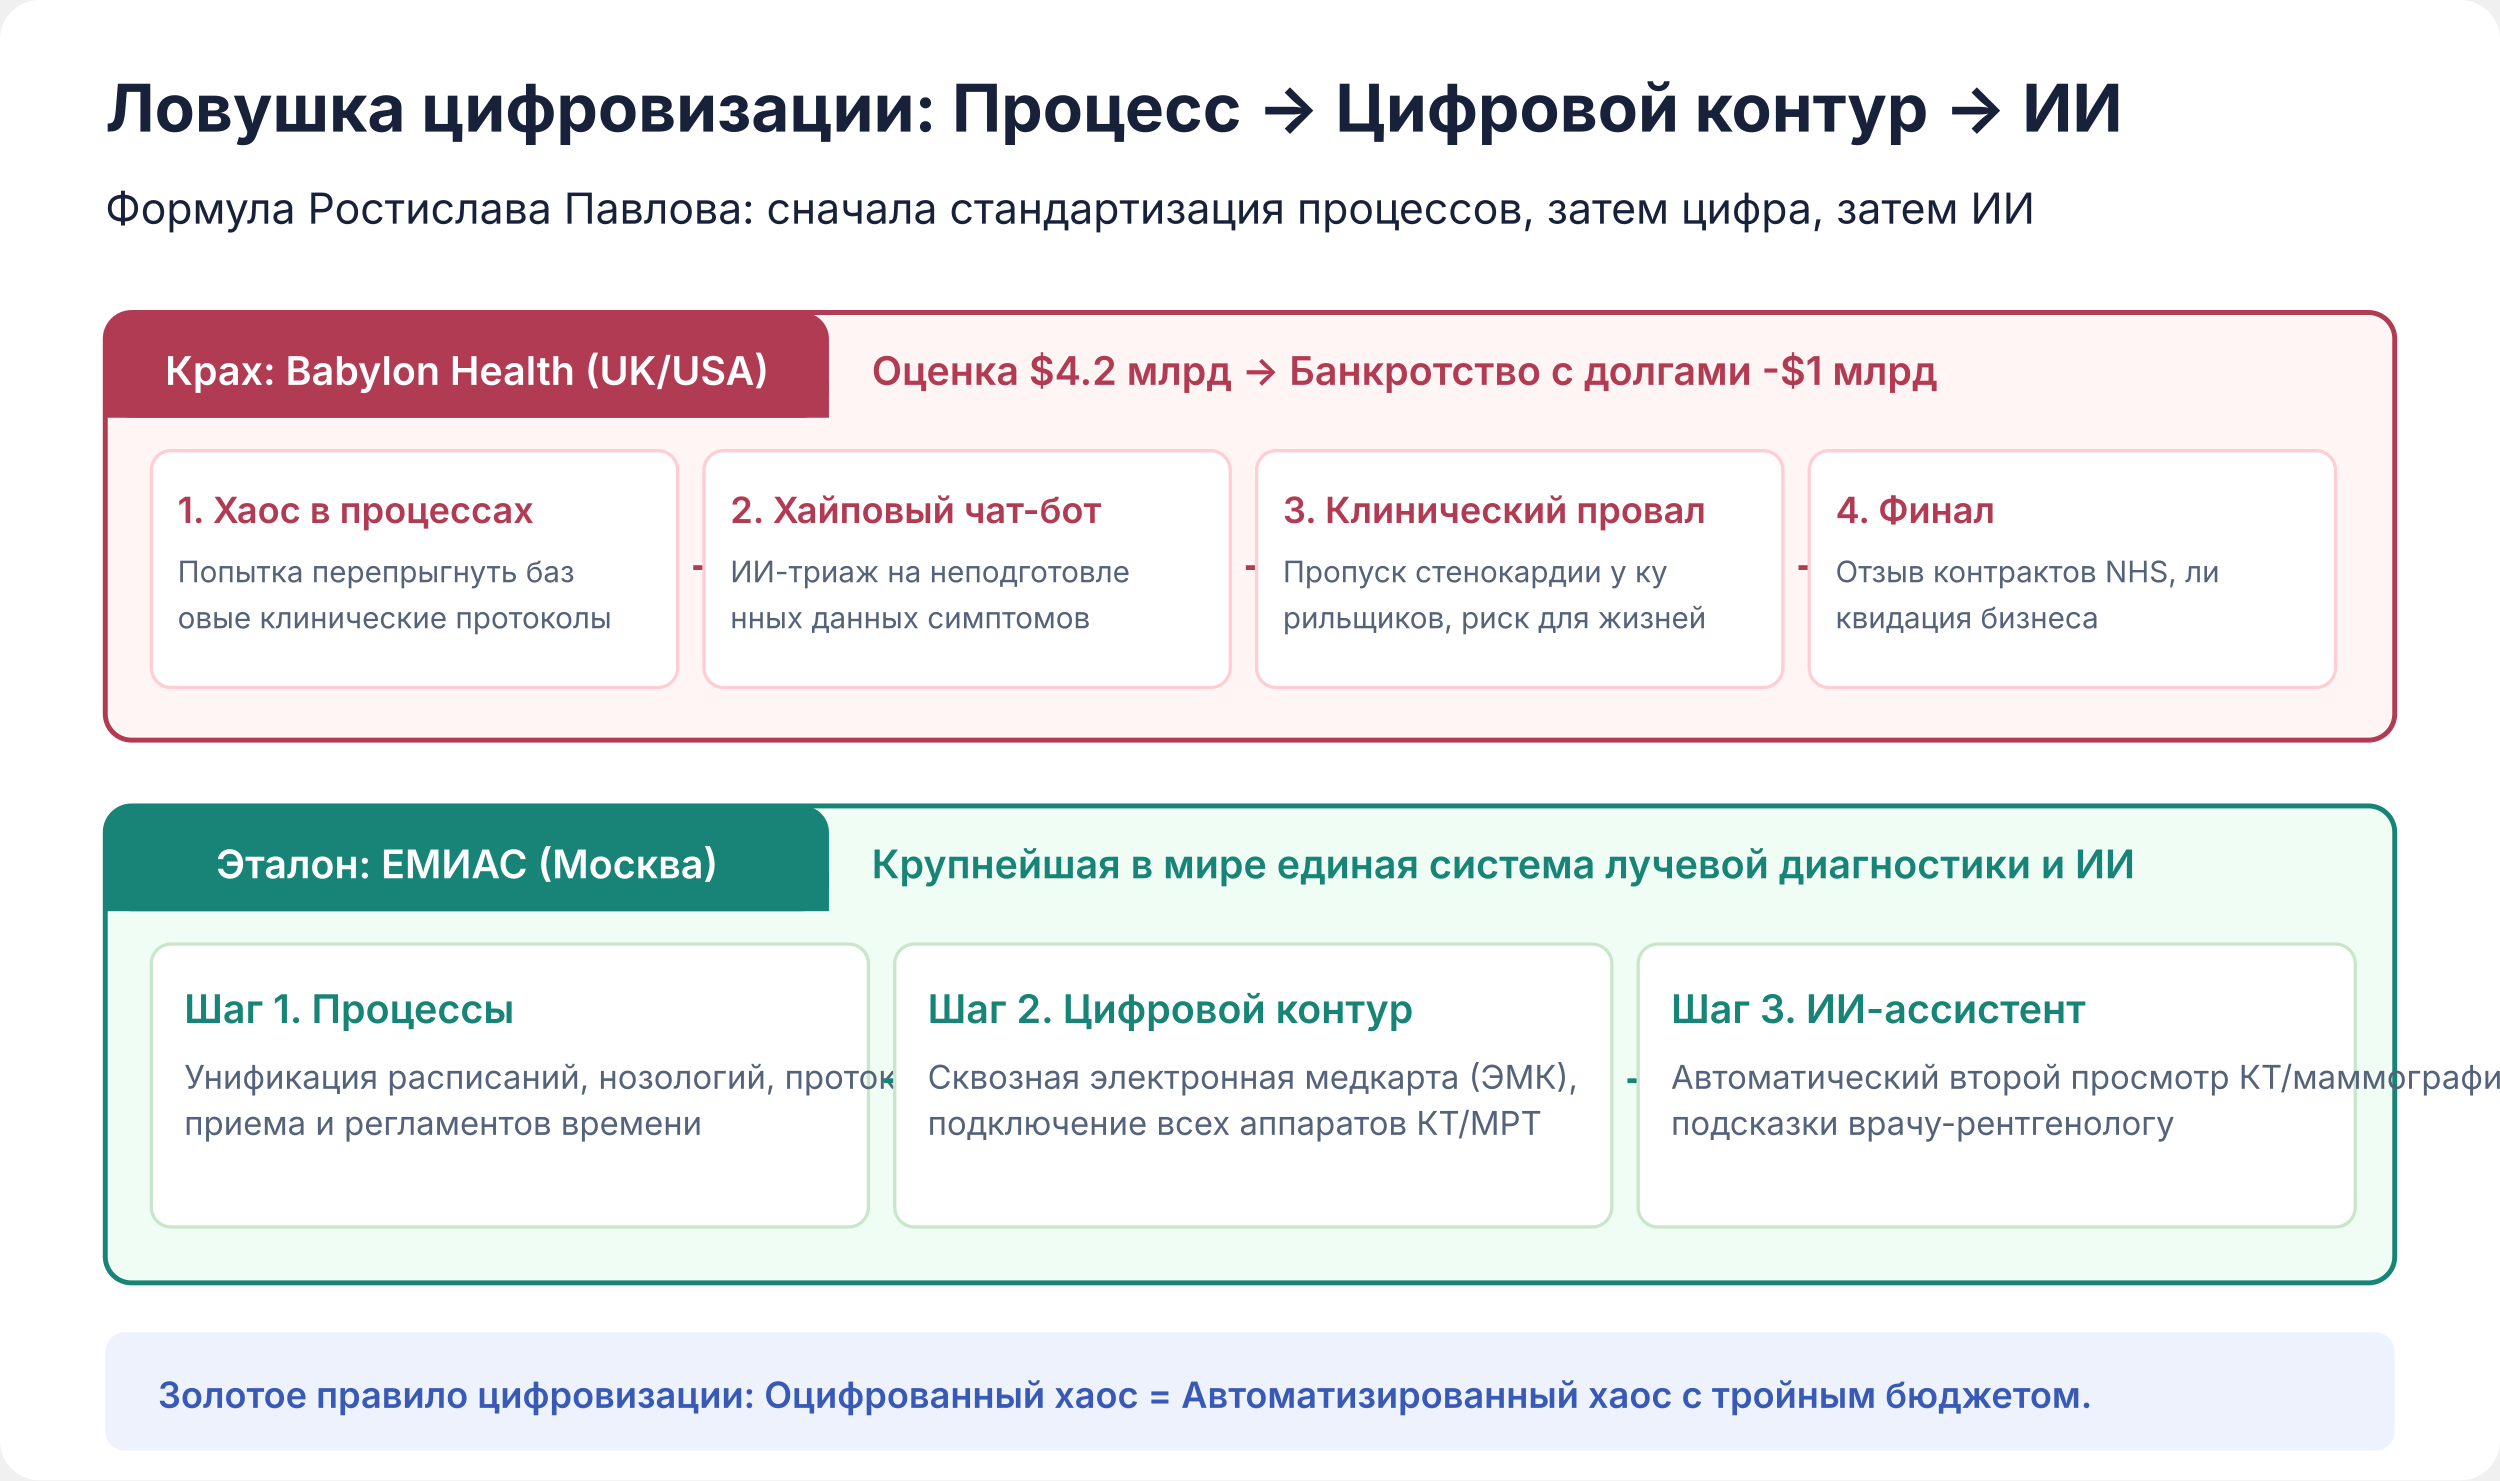
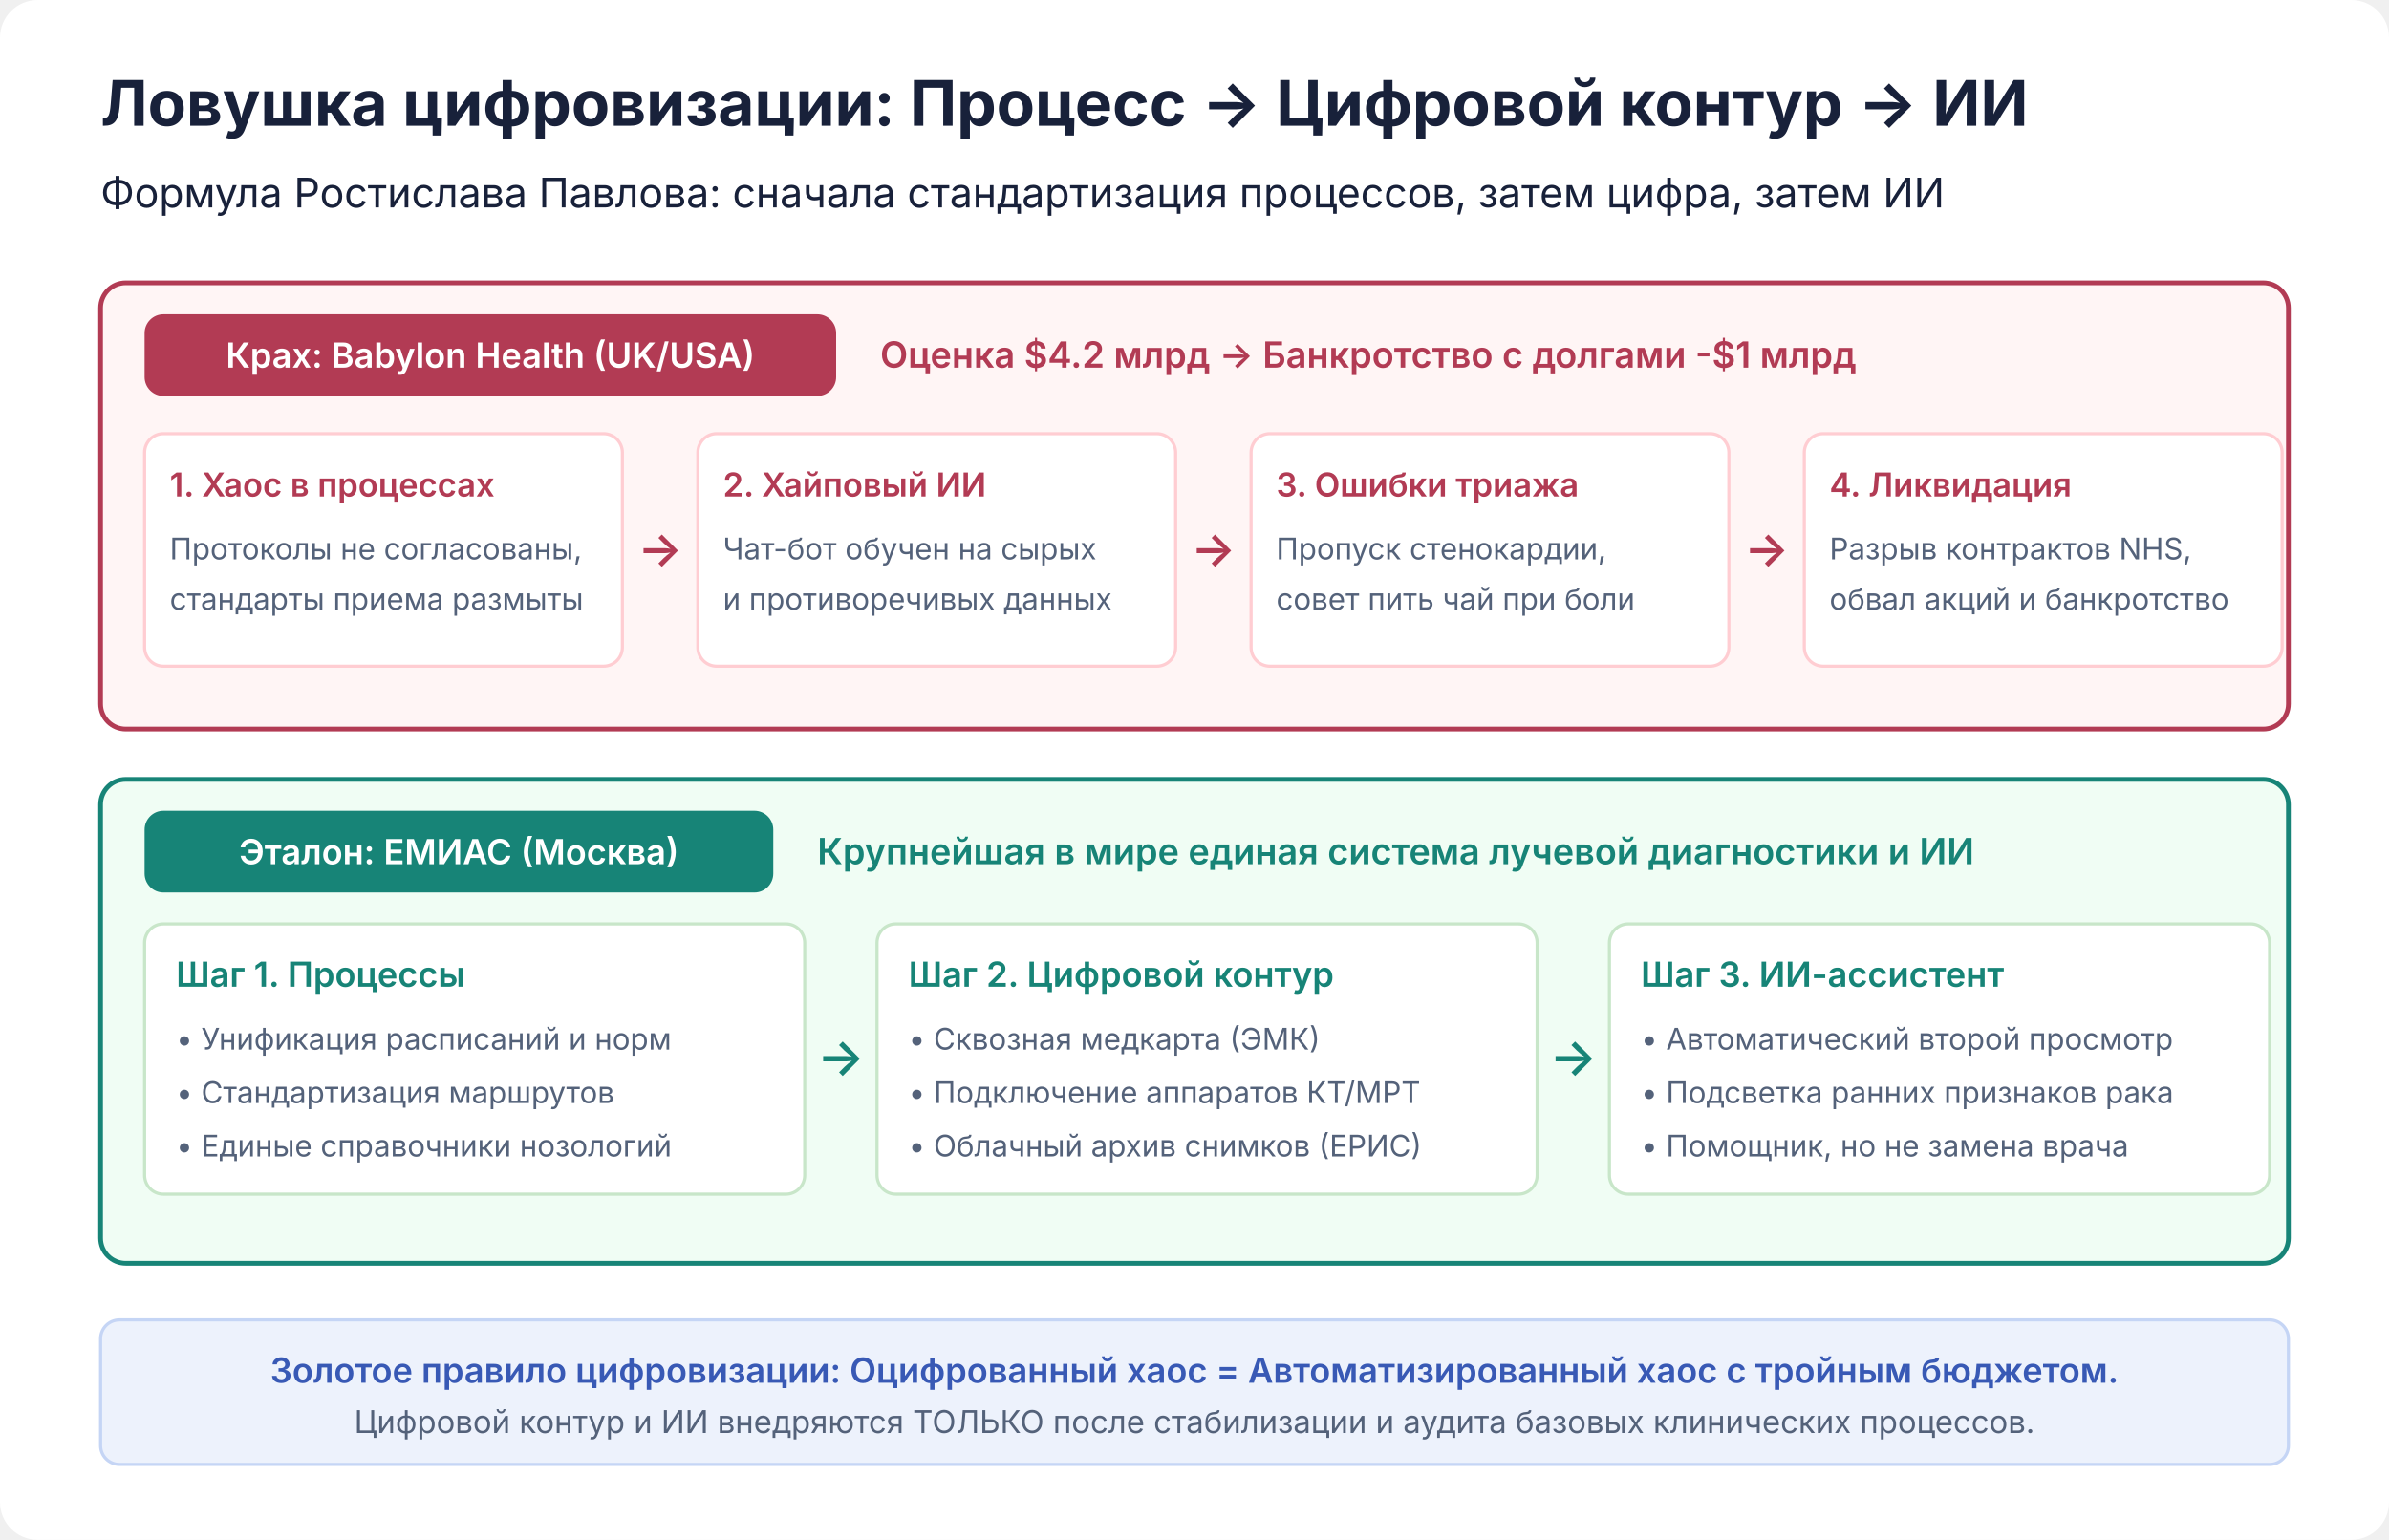
- <svg xmlns="http://www.w3.org/2000/svg" viewBox="0 0 760 450" role="img" aria-labelledby="title desc">
-   <style>text{font-family:Inter,system-ui,-apple-system,sans-serif;fill:#18213a;font-size:16px} .small{font-size:13px;fill:#54627a} .heading{font-size:20px;font-weight:700} .bold{font-weight:600}</style>
-   <rect width="760" height="450" rx="12" fill="#fff" />
+ <svg xmlns="http://www.w3.org/2000/svg" viewBox="0 0 760 490" role="img" aria-labelledby="title desc">
+   <style>text{font-family:Inter,system-ui,-apple-system,sans-serif;fill:#18213a;font-size:15px} .small{font-size:13px;fill:#54627a} .heading{font-size:20px;font-weight:700} .bold{font-weight:600}</style>
+   <rect width="760" height="490" rx="12" fill="#fff" />
  <text x="32.00" y="40.00" text-anchor="start" class="heading" style="fill:#18213a">Ловушка цифровизации: Процесс → Цифровой контур → ИИ</text>
-   <text x="32.00" y="68.00" text-anchor="start" class="small" style="fill:#18213a">Формула Ростислава Павлова: сначала стандартизация процессов, затем цифра, затем ИИ</text>
-   <rect x="32.00" y="95.00" width="696.00" height="130.00" rx="8" fill="#fff5f5" stroke="#b23b54" stroke-width="1.5" />
-   <rect x="32.00" y="95.00" width="220.00" height="32.00" rx="8" fill="#b23b54" />
-   <rect x="32.00" y="115.00" width="220.00" height="12.00" rx="0" fill="#b23b54" />
-   <text x="142.00" y="117.00" text-anchor="middle" class="bold" style="font-size:12px;fill:#fff">Крах: Babylon Health (UK/USA)</text>
-   <text x="265.00" y="117.00" text-anchor="start" class="bold" style="font-size:12px;fill:#b23b54">Оценка $4.2 млрд → Банкротство с долгами -$1 млрд</text>
-   <rect x="46.00" y="137.00" width="160.00" height="72.00" rx="6" fill="#fff" stroke="#ffcdd2" stroke-width="1" />
-   <text x="54.00" y="159.00" text-anchor="start" class="bold" style="font-size:11px;fill:#b23b54">1. Хаос в процессах</text>
-   <text x="54.00" y="177.00" text-anchor="start" class="" style="font-size:9px;fill:#54627a">Попытка перепрыгнуть баз</text>
-   <text x="54.00" y="191.00" text-anchor="start" class="" style="font-size:9px;fill:#54627a">овые клинические протоколы</text>
-   <text x="209.00" y="177.00" text-anchor="start" class="bold" style="font-size:14px;fill:#b23b54">→</text>
-   <rect x="214.00" y="137.00" width="160.00" height="72.00" rx="6" fill="#fff" stroke="#ffcdd2" stroke-width="1" />
-   <text x="222.00" y="159.00" text-anchor="start" class="bold" style="font-size:11px;fill:#b23b54">2. Хайповый чат-бот</text>
-   <text x="222.00" y="177.00" text-anchor="start" class="" style="font-size:9px;fill:#54627a">ИИ-триаж на неподготовле</text>
-   <text x="222.00" y="191.00" text-anchor="start" class="" style="font-size:9px;fill:#54627a">нных данных симптомов</text>
-   <text x="377.00" y="177.00" text-anchor="start" class="bold" style="font-size:14px;fill:#b23b54">→</text>
-   <rect x="382.00" y="137.00" width="160.00" height="72.00" rx="6" fill="#fff" stroke="#ffcdd2" stroke-width="1" />
-   <text x="390.00" y="159.00" text-anchor="start" class="bold" style="font-size:11px;fill:#b23b54">3. Клинический провал</text>
-   <text x="390.00" y="177.00" text-anchor="start" class="" style="font-size:9px;fill:#54627a">Пропуск стенокардии у ку</text>
-   <text x="390.00" y="191.00" text-anchor="start" class="" style="font-size:9px;fill:#54627a">рильщиков, риск для жизней</text>
-   <text x="545.00" y="177.00" text-anchor="start" class="bold" style="font-size:14px;fill:#b23b54">→</text>
-   <rect x="550.00" y="137.00" width="160.00" height="72.00" rx="6" fill="#fff" stroke="#ffcdd2" stroke-width="1" />
-   <text x="558.00" y="159.00" text-anchor="start" class="bold" style="font-size:11px;fill:#b23b54">4. Финал</text>
-   <text x="558.00" y="177.00" text-anchor="start" class="" style="font-size:9px;fill:#54627a">Отзыв контрактов NHS, ли</text>
-   <text x="558.00" y="191.00" text-anchor="start" class="" style="font-size:9px;fill:#54627a">квидация бизнеса</text>
-   <rect x="32.00" y="245.00" width="696.00" height="145.00" rx="8" fill="#f0fdf4" stroke="#178477" stroke-width="1.5" />
-   <rect x="32.00" y="245.00" width="220.00" height="32.00" rx="8" fill="#178477" />
-   <rect x="32.00" y="265.00" width="220.00" height="12.00" rx="0" fill="#178477" />
-   <text x="142.00" y="267.00" text-anchor="middle" class="bold" style="font-size:12px;fill:#fff">Эталон: ЕМИАС (Москва)</text>
-   <text x="265.00" y="267.00" text-anchor="start" class="bold" style="font-size:12px;fill:#178477">Крупнейшая в мире единая система лучевой диагностики и ИИ</text>
-   <rect x="46.00" y="287.00" width="218.00" height="86.00" rx="6" fill="#fff" stroke="#c8e6c9" stroke-width="1" />
-   <text x="56.00" y="311.00" text-anchor="start" class="bold" style="font-size:12px;fill:#178477">Шаг 1. Процессы</text>
-   <text x="56.00" y="331.00" text-anchor="start" class="" style="font-size:10px;fill:#54627a">Унификация расписаний, нозологий, протоколов</text>
-   <text x="56.00" y="345.00" text-anchor="start" class="" style="font-size:10px;fill:#54627a">приема и регламентов времени</text>
-   <text x="56.00" y="359.00" text-anchor="start" class="" style="font-size:10px;fill:#54627a" />
-   <text x="267.00" y="333.00" text-anchor="start" class="bold" style="font-size:14px;fill:#178477">→</text>
-   <rect x="272.00" y="287.00" width="218.00" height="86.00" rx="6" fill="#fff" stroke="#c8e6c9" stroke-width="1" />
-   <text x="282.00" y="311.00" text-anchor="start" class="bold" style="font-size:12px;fill:#178477">Шаг 2. Цифровой контур</text>
-   <text x="282.00" y="331.00" text-anchor="start" class="" style="font-size:10px;fill:#54627a">Сквозная электронная медкарта (ЭМК),</text>
-   <text x="282.00" y="345.00" text-anchor="start" class="" style="font-size:10px;fill:#54627a">подключение всех аппаратов КТ/МРТ</text>
-   <text x="282.00" y="359.00" text-anchor="start" class="" style="font-size:10px;fill:#54627a" />
-   <text x="493.00" y="333.00" text-anchor="start" class="bold" style="font-size:14px;fill:#178477">→</text>
-   <rect x="498.00" y="287.00" width="218.00" height="86.00" rx="6" fill="#fff" stroke="#c8e6c9" stroke-width="1" />
-   <text x="508.00" y="311.00" text-anchor="start" class="bold" style="font-size:12px;fill:#178477">Шаг 3. ИИ-ассистент</text>
-   <text x="508.00" y="331.00" text-anchor="start" class="" style="font-size:10px;fill:#54627a">Автоматический второй просмотр КТ/маммографии,</text>
-   <text x="508.00" y="345.00" text-anchor="start" class="" style="font-size:10px;fill:#54627a">подсказки врачу-рентгенологу</text>
-   <text x="508.00" y="359.00" text-anchor="start" class="" style="font-size:10px;fill:#54627a" />
-   <rect x="32.00" y="405.00" width="696.00" height="36.00" rx="6" fill="#edf2fc" />
-   <text x="48.00" y="428.00" text-anchor="start" class="bold" style="font-size:11px;fill:#3859b5">Золотое правило цифровизации: Оцифрованный хаос = Автоматизированный хаос с тройным бюджетом.</text>
+   <text x="32.00" y="66.00" text-anchor="start" class="small" style="fill:#18213a">Формула Ростислава Павлова: сначала стандартизация процессов, затем цифра, затем ИИ</text>
+   <rect x="32.00" y="90.00" width="696.00" height="142.00" rx="8" fill="#fff5f5" stroke="#b23b54" stroke-width="1.5" />
+   <rect x="46.00" y="100.00" width="220.00" height="26.00" rx="6" fill="#b23b54" />
+   <text x="156.00" y="117.00" text-anchor="middle" class="bold" style="font-size:11px;fill:#fff">Крах: Babylon Health (UK/USA)</text>
+   <text x="280.00" y="117.00" text-anchor="start" class="bold" style="font-size:11.5px;fill:#b23b54">Оценка $4.2 млрд → Банкротство с долгами -$1 млрд</text>
+   <rect x="46.00" y="138.00" width="152.00" height="74.00" rx="6" fill="#fff" stroke="#ffcdd2" stroke-width="1" />
+   <text x="54.00" y="158.00" text-anchor="start" class="bold" style="font-size:10.5px;fill:#b23b54">1. Хаос в процессах</text>
+   <text x="54.00" y="178.00" text-anchor="start" class="" style="font-size:9.5px;fill:#54627a">Протоколы не согласованы,</text>
+   <text x="54.00" y="194.00" text-anchor="start" class="" style="font-size:9.5px;fill:#54627a">стандарты приема размыты</text>
+   <text x="210.00" y="180.00" text-anchor="middle" class="bold" style="font-size:15px;fill:#b23b54">→</text>
+   <rect x="222.00" y="138.00" width="152.00" height="74.00" rx="6" fill="#fff" stroke="#ffcdd2" stroke-width="1" />
+   <text x="230.00" y="158.00" text-anchor="start" class="bold" style="font-size:10.5px;fill:#b23b54">2. Хайповый ИИ</text>
+   <text x="230.00" y="178.00" text-anchor="start" class="" style="font-size:9.5px;fill:#54627a">Чат-бот обучен на сырых</text>
+   <text x="230.00" y="194.00" text-anchor="start" class="" style="font-size:9.5px;fill:#54627a">и противоречивых данных</text>
+   <text x="386.00" y="180.00" text-anchor="middle" class="bold" style="font-size:15px;fill:#b23b54">→</text>
+   <rect x="398.00" y="138.00" width="152.00" height="74.00" rx="6" fill="#fff" stroke="#ffcdd2" stroke-width="1" />
+   <text x="406.00" y="158.00" text-anchor="start" class="bold" style="font-size:10.5px;fill:#b23b54">3. Ошибки триажа</text>
+   <text x="406.00" y="178.00" text-anchor="start" class="" style="font-size:9.5px;fill:#54627a">Пропуск стенокардии,</text>
+   <text x="406.00" y="194.00" text-anchor="start" class="" style="font-size:9.5px;fill:#54627a">совет пить чай при боли</text>
+   <text x="562.00" y="180.00" text-anchor="middle" class="bold" style="font-size:15px;fill:#b23b54">→</text>
+   <rect x="574.00" y="138.00" width="152.00" height="74.00" rx="6" fill="#fff" stroke="#ffcdd2" stroke-width="1" />
+   <text x="582.00" y="158.00" text-anchor="start" class="bold" style="font-size:10.5px;fill:#b23b54">4. Ликвидация</text>
+   <text x="582.00" y="178.00" text-anchor="start" class="" style="font-size:9.5px;fill:#54627a">Разрыв контрактов NHS,</text>
+   <text x="582.00" y="194.00" text-anchor="start" class="" style="font-size:9.5px;fill:#54627a">обвал акций и банкротство</text>
+   <rect x="32.00" y="248.00" width="696.00" height="154.00" rx="8" fill="#f0fdf4" stroke="#178477" stroke-width="1.5" />
+   <rect x="46.00" y="258.00" width="200.00" height="26.00" rx="6" fill="#178477" />
+   <text x="146.00" y="275.00" text-anchor="middle" class="bold" style="font-size:11px;fill:#fff">Эталон: ЕМИАС (Москва)</text>
+   <text x="260.00" y="275.00" text-anchor="start" class="bold" style="font-size:11.5px;fill:#178477">Крупнейшая в мире единая система лучевой диагностики и ИИ</text>
+   <rect x="46.00" y="294.00" width="210.00" height="86.00" rx="6" fill="#fff" stroke="#c8e6c9" stroke-width="1" />
+   <text x="56.00" y="314.00" text-anchor="start" class="bold" style="font-size:11px;fill:#178477">Шаг 1. Процессы</text>
+   <text x="56.00" y="334.00" text-anchor="start" class="" style="font-size:9.5px;fill:#54627a">• Унификация расписаний и норм</text>
+   <text x="56.00" y="351.00" text-anchor="start" class="" style="font-size:9.5px;fill:#54627a">• Стандартизация маршрутов</text>
+   <text x="56.00" y="368.00" text-anchor="start" class="" style="font-size:9.5px;fill:#54627a">• Единые справочники нозологий</text>
+   <text x="267.50" y="342.00" text-anchor="middle" class="bold" style="font-size:16px;fill:#178477">→</text>
+   <rect x="279.00" y="294.00" width="210.00" height="86.00" rx="6" fill="#fff" stroke="#c8e6c9" stroke-width="1" />
+   <text x="289.00" y="314.00" text-anchor="start" class="bold" style="font-size:11px;fill:#178477">Шаг 2. Цифровой контур</text>
+   <text x="289.00" y="334.00" text-anchor="start" class="" style="font-size:9.5px;fill:#54627a">• Сквозная медкарта (ЭМК)</text>
+   <text x="289.00" y="351.00" text-anchor="start" class="" style="font-size:9.5px;fill:#54627a">• Подключение аппаратов КТ/МРТ</text>
+   <text x="289.00" y="368.00" text-anchor="start" class="" style="font-size:9.5px;fill:#54627a">• Облачный архив снимков (ЕРИС)</text>
+   <text x="500.50" y="342.00" text-anchor="middle" class="bold" style="font-size:16px;fill:#178477">→</text>
+   <rect x="512.00" y="294.00" width="210.00" height="86.00" rx="6" fill="#fff" stroke="#c8e6c9" stroke-width="1" />
+   <text x="522.00" y="314.00" text-anchor="start" class="bold" style="font-size:11px;fill:#178477">Шаг 3. ИИ-ассистент</text>
+   <text x="522.00" y="334.00" text-anchor="start" class="" style="font-size:9.5px;fill:#54627a">• Автоматический второй просмотр</text>
+   <text x="522.00" y="351.00" text-anchor="start" class="" style="font-size:9.5px;fill:#54627a">• Подсветка ранних признаков рака</text>
+   <text x="522.00" y="368.00" text-anchor="start" class="" style="font-size:9.5px;fill:#54627a">• Помощник, но не замена врача</text>
+   <rect x="32.00" y="420.00" width="696.00" height="46.00" rx="6" fill="#edf2fc" stroke="#c5d5f5" stroke-width="1" />
+   <text x="380.00" y="440.00" text-anchor="middle" class="bold" style="font-size:11px;fill:#3859b5">Золотое правило цифровизации: Оцифрованный хаос = Автоматизированный хаос с тройным бюджетом.</text>
+   <text x="380.00" y="456.00" text-anchor="middle" class="" style="font-size:10px;fill:#54627a">Цифровой контур и ИИ внедряются ТОЛЬКО после стабилизации и аудита базовых клинических процессов.</text>
</svg>
